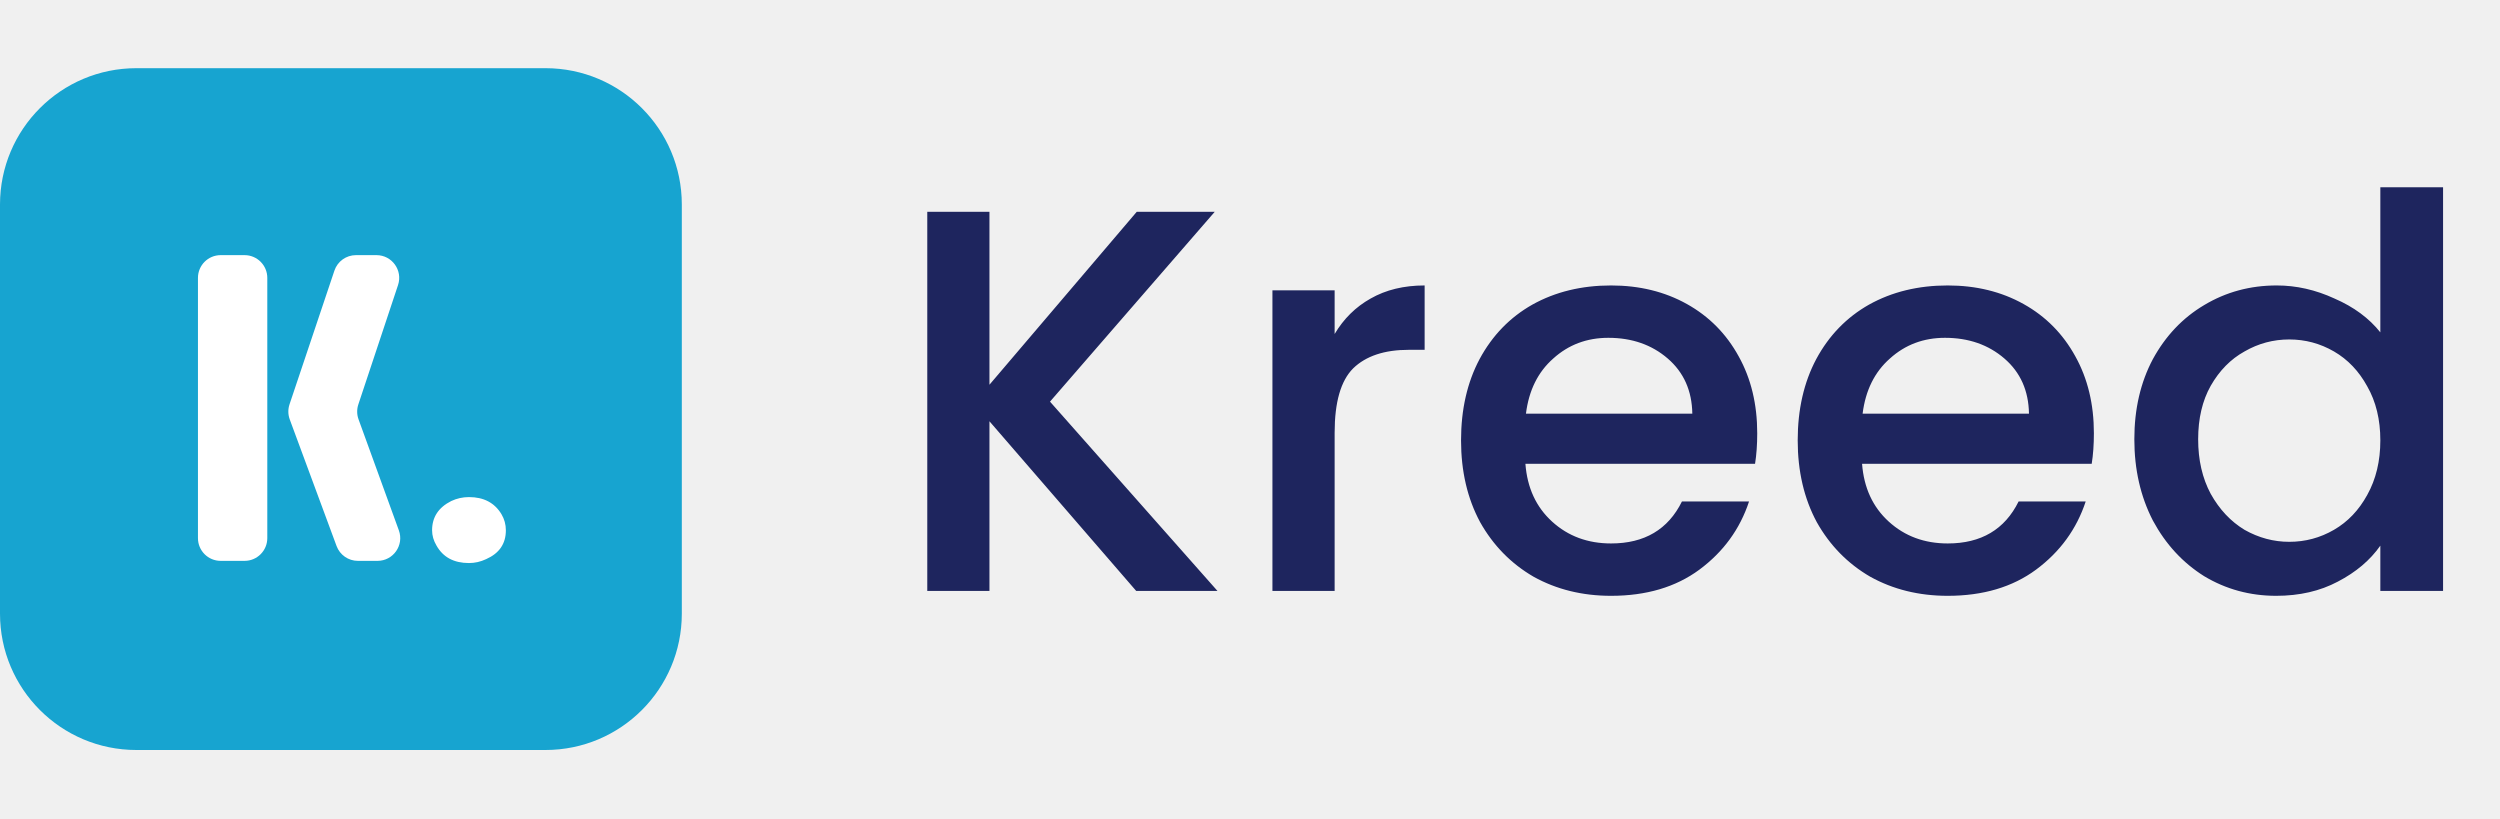
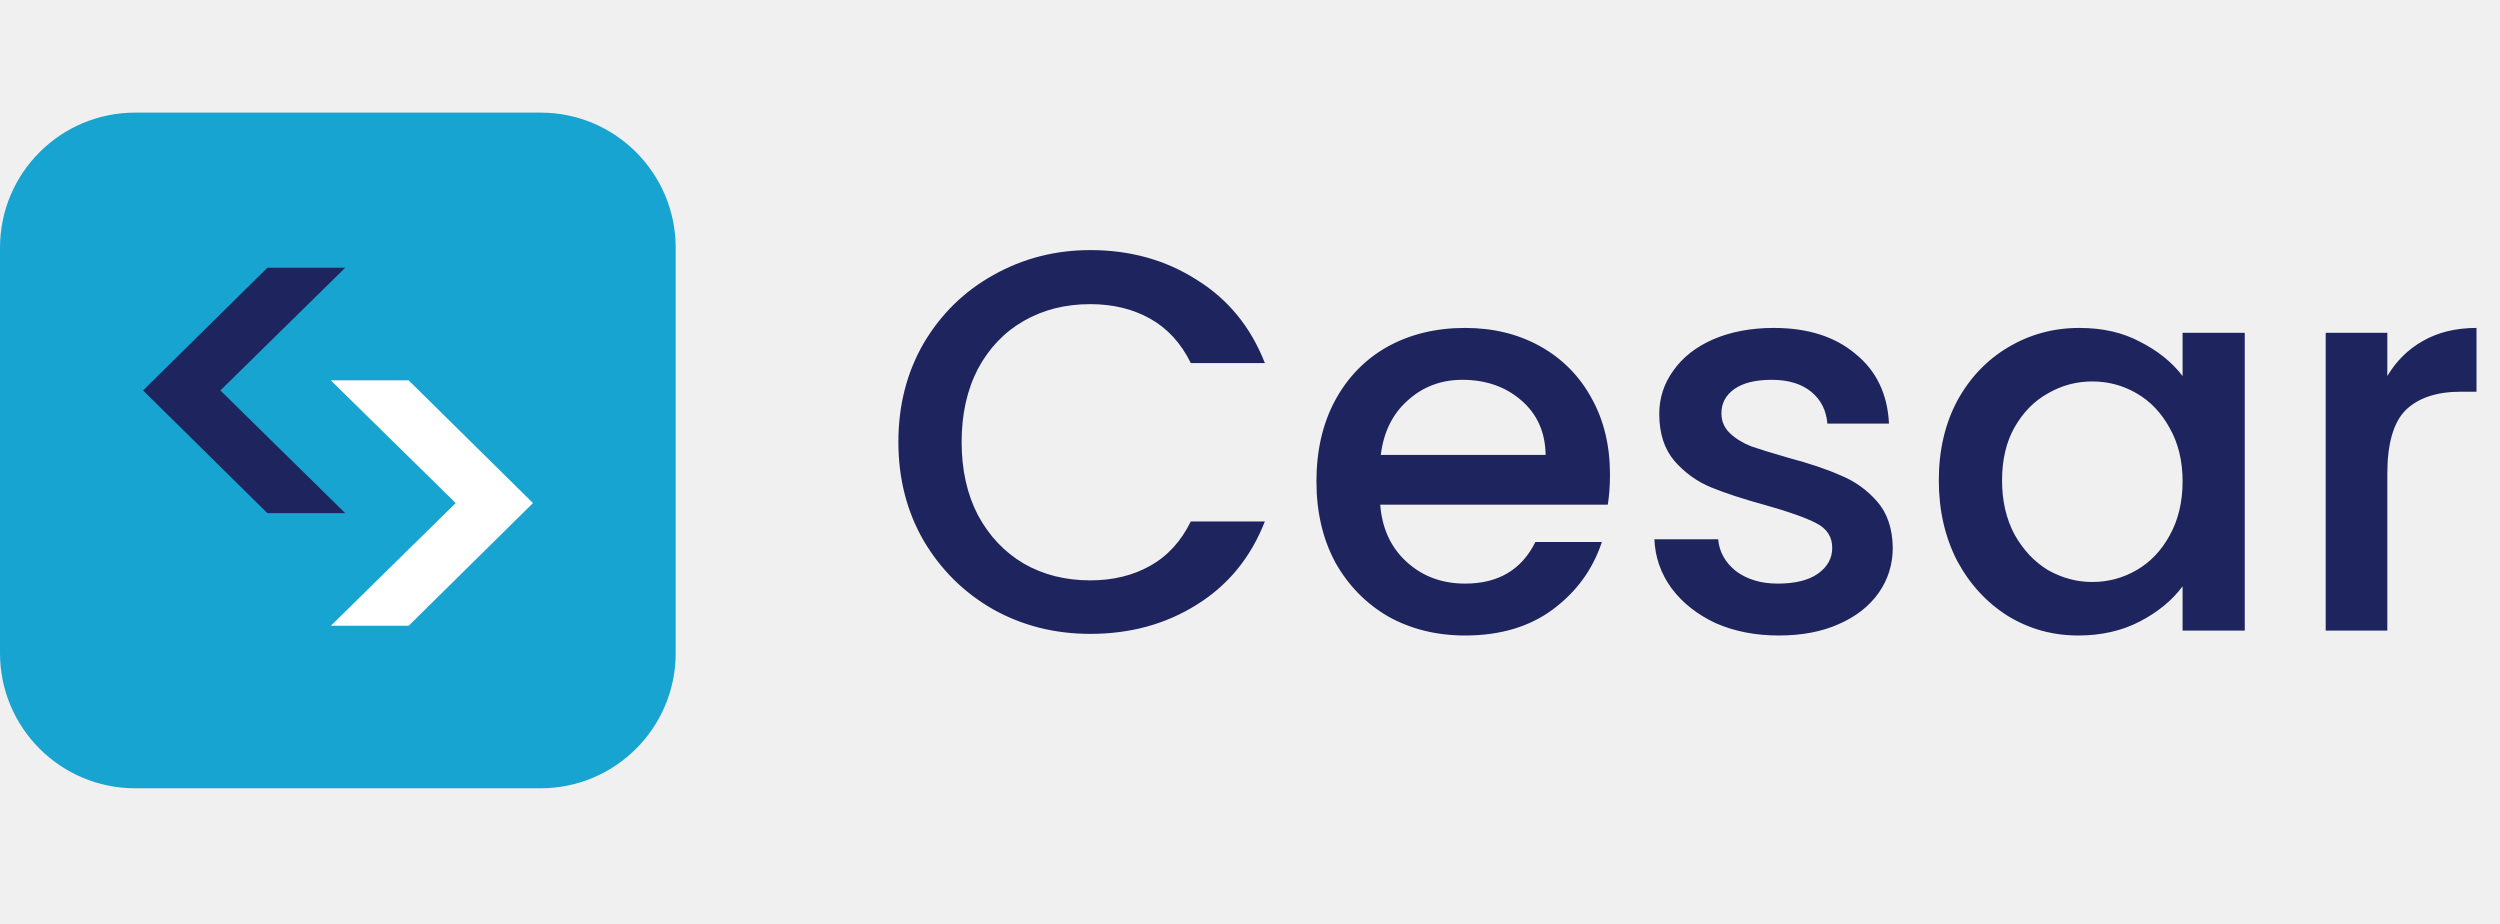
- <svg xmlns="http://www.w3.org/2000/svg" width="110" height="36" viewBox="0 0 110 36" fill="none">
-   <path d="M49.992 26L43.536 18.536V26H40.8V9.32H43.536V16.928L50.016 9.32H53.448L46.2 17.672L53.568 26H49.992ZM58.724 14.696C59.123 14.024 59.651 13.504 60.307 13.136C60.98 12.752 61.772 12.56 62.684 12.56V15.392H61.987C60.916 15.392 60.099 15.664 59.539 16.208C58.995 16.752 58.724 17.696 58.724 19.04V26H55.987V12.776H58.724V14.696ZM77.318 19.064C77.318 19.56 77.286 20.008 77.222 20.408H67.118C67.198 21.464 67.59 22.312 68.294 22.952C68.998 23.592 69.862 23.912 70.886 23.912C72.358 23.912 73.398 23.296 74.006 22.064H76.958C76.558 23.28 75.83 24.28 74.774 25.064C73.734 25.832 72.438 26.216 70.886 26.216C69.622 26.216 68.486 25.936 67.478 25.376C66.486 24.8 65.702 24 65.126 22.976C64.566 21.936 64.286 20.736 64.286 19.376C64.286 18.016 64.558 16.824 65.102 15.8C65.662 14.76 66.438 13.96 67.43 13.4C68.438 12.84 69.59 12.56 70.886 12.56C72.134 12.56 73.246 12.832 74.222 13.376C75.198 13.92 75.958 14.688 76.502 15.68C77.046 16.656 77.318 17.784 77.318 19.064ZM74.462 18.2C74.446 17.192 74.086 16.384 73.382 15.776C72.678 15.168 71.806 14.864 70.766 14.864C69.822 14.864 69.014 15.168 68.342 15.776C67.67 16.368 67.27 17.176 67.142 18.2H74.462ZM92.131 19.064C92.131 19.56 92.099 20.008 92.035 20.408H81.931C82.011 21.464 82.403 22.312 83.107 22.952C83.811 23.592 84.675 23.912 85.699 23.912C87.171 23.912 88.211 23.296 88.819 22.064H91.771C91.371 23.28 90.643 24.28 89.587 25.064C88.547 25.832 87.251 26.216 85.699 26.216C84.435 26.216 83.299 25.936 82.291 25.376C81.299 24.8 80.515 24 79.939 22.976C79.379 21.936 79.099 20.736 79.099 19.376C79.099 18.016 79.371 16.824 79.915 15.8C80.475 14.76 81.251 13.96 82.243 13.4C83.251 12.84 84.403 12.56 85.699 12.56C86.947 12.56 88.059 12.832 89.035 13.376C90.011 13.92 90.771 14.688 91.315 15.68C91.859 16.656 92.131 17.784 92.131 19.064ZM89.275 18.2C89.259 17.192 88.899 16.384 88.195 15.776C87.491 15.168 86.619 14.864 85.579 14.864C84.635 14.864 83.827 15.168 83.155 15.776C82.483 16.368 82.083 17.176 81.955 18.2H89.275ZM93.911 19.328C93.911 18 94.183 16.824 94.727 15.8C95.287 14.776 96.039 13.984 96.983 13.424C97.943 12.848 99.007 12.56 100.175 12.56C101.039 12.56 101.887 12.752 102.719 13.136C103.567 13.504 104.239 14 104.735 14.624V8.24H107.495V26H104.735V24.008C104.287 24.648 103.663 25.176 102.863 25.592C102.079 26.008 101.175 26.216 100.151 26.216C98.999 26.216 97.943 25.928 96.983 25.352C96.039 24.76 95.287 23.944 94.727 22.904C94.183 21.848 93.911 20.656 93.911 19.328ZM104.735 19.376C104.735 18.464 104.543 17.672 104.159 17C103.791 16.328 103.303 15.816 102.695 15.464C102.087 15.112 101.431 14.936 100.727 14.936C100.023 14.936 99.367 15.112 98.759 15.464C98.151 15.8 97.655 16.304 97.271 16.976C96.903 17.632 96.719 18.416 96.719 19.328C96.719 20.24 96.903 21.04 97.271 21.728C97.655 22.416 98.151 22.944 98.759 23.312C99.383 23.664 100.039 23.84 100.727 23.84C101.431 23.84 102.087 23.664 102.695 23.312C103.303 22.96 103.791 22.448 104.159 21.776C104.543 21.088 104.735 20.288 104.735 19.376Z" fill="#1E255E" />
-   <rect y="3" width="30" height="30" rx="6" fill="#17A4D0" />
-   <path d="M9.71 24.678C9.157 24.678 8.71 24.23 8.71 23.678V12.226C8.71 11.674 9.157 11.226 9.71 11.226H10.761C11.314 11.226 11.761 11.674 11.761 12.226V23.678C11.761 24.23 11.314 24.678 10.761 24.678H9.71ZM12.749 18.456C12.67 18.242 12.667 18.007 12.739 17.791L14.714 11.908C14.851 11.5 15.232 11.226 15.662 11.226H16.565C17.247 11.226 17.729 11.894 17.514 12.541L15.767 17.795C15.696 18.009 15.699 18.24 15.776 18.452L17.55 23.337C17.787 23.989 17.304 24.678 16.61 24.678H15.747C15.329 24.678 14.955 24.418 14.809 24.025L12.749 18.456Z" fill="white" />
-   <path d="M19.012 23.333C19.012 22.756 19.293 22.327 19.856 22.045C20.101 21.93 20.361 21.872 20.635 21.872C21.284 21.872 21.76 22.122 22.063 22.622C22.193 22.84 22.258 23.077 22.258 23.333C22.258 23.922 21.97 24.345 21.392 24.601C21.147 24.717 20.895 24.774 20.635 24.774C19.971 24.774 19.495 24.518 19.206 24.006C19.077 23.788 19.012 23.564 19.012 23.333Z" fill="white" />
+ <svg xmlns="http://www.w3.org/2000/svg" width="111" height="41" viewBox="0 0 111 41" fill="none">
+   <path d="M39.888 19.624C39.888 17.992 40.264 16.528 41.016 15.232C41.784 13.936 42.816 12.928 44.112 12.208C45.424 11.472 46.856 11.104 48.408 11.104C50.184 11.104 51.76 11.544 53.136 12.424C54.528 13.288 55.536 14.52 56.16 16.12H52.872C52.44 15.24 51.84 14.584 51.072 14.152C50.304 13.72 49.416 13.504 48.408 13.504C47.304 13.504 46.32 13.752 45.456 14.248C44.592 14.744 43.912 15.456 43.416 16.384C42.936 17.312 42.696 18.392 42.696 19.624C42.696 20.856 42.936 21.936 43.416 22.864C43.912 23.792 44.592 24.512 45.456 25.024C46.32 25.52 47.304 25.768 48.408 25.768C49.416 25.768 50.304 25.552 51.072 25.12C51.84 24.688 52.44 24.032 52.872 23.152H56.16C55.536 24.752 54.528 25.984 53.136 26.848C51.76 27.712 50.184 28.144 48.408 28.144C46.84 28.144 45.408 27.784 44.112 27.064C42.816 26.328 41.784 25.312 41.016 24.016C40.264 22.72 39.888 21.256 39.888 19.624ZM71.483 21.064C71.483 21.56 71.451 22.008 71.386 22.408H61.282C61.362 23.464 61.755 24.312 62.459 24.952C63.163 25.592 64.026 25.912 65.05 25.912C66.522 25.912 67.562 25.296 68.171 24.064H71.123C70.722 25.28 69.995 26.28 68.939 27.064C67.898 27.832 66.603 28.216 65.05 28.216C63.786 28.216 62.651 27.936 61.642 27.376C60.651 26.8 59.867 26 59.291 24.976C58.73 23.936 58.45 22.736 58.45 21.376C58.45 20.016 58.722 18.824 59.267 17.8C59.827 16.76 60.602 15.96 61.594 15.4C62.602 14.84 63.755 14.56 65.05 14.56C66.299 14.56 67.41 14.832 68.386 15.376C69.362 15.92 70.123 16.688 70.666 17.68C71.21 18.656 71.483 19.784 71.483 21.064ZM68.626 20.2C68.611 19.192 68.251 18.384 67.546 17.776C66.843 17.168 65.971 16.864 64.93 16.864C63.986 16.864 63.178 17.168 62.507 17.776C61.834 18.368 61.434 19.176 61.306 20.2H68.626ZM78.975 28.216C77.935 28.216 76.999 28.032 76.167 27.664C75.351 27.28 74.703 26.768 74.223 26.128C73.743 25.472 73.487 24.744 73.455 23.944H76.287C76.335 24.504 76.599 24.976 77.079 25.36C77.575 25.728 78.191 25.912 78.927 25.912C79.695 25.912 80.287 25.768 80.703 25.48C81.135 25.176 81.351 24.792 81.351 24.328C81.351 23.832 81.111 23.464 80.631 23.224C80.167 22.984 79.423 22.72 78.399 22.432C77.407 22.16 76.599 21.896 75.975 21.64C75.351 21.384 74.807 20.992 74.343 20.464C73.895 19.936 73.671 19.24 73.671 18.376C73.671 17.672 73.879 17.032 74.295 16.456C74.711 15.864 75.303 15.4 76.071 15.064C76.855 14.728 77.751 14.56 78.759 14.56C80.263 14.56 81.471 14.944 82.383 15.712C83.311 16.464 83.807 17.496 83.871 18.808H81.135C81.087 18.216 80.847 17.744 80.415 17.392C79.983 17.04 79.399 16.864 78.663 16.864C77.943 16.864 77.391 17 77.007 17.272C76.623 17.544 76.431 17.904 76.431 18.352C76.431 18.704 76.559 19 76.815 19.24C77.071 19.48 77.383 19.672 77.751 19.816C78.119 19.944 78.663 20.112 79.383 20.32C80.343 20.576 81.127 20.84 81.735 21.112C82.359 21.368 82.895 21.752 83.343 22.264C83.791 22.776 84.023 23.456 84.039 24.304C84.039 25.056 83.831 25.728 83.415 26.32C82.999 26.912 82.407 27.376 81.639 27.712C80.887 28.048 79.999 28.216 78.975 28.216ZM86.083 21.328C86.083 20 86.355 18.824 86.899 17.8C87.459 16.776 88.211 15.984 89.155 15.424C90.115 14.848 91.171 14.56 92.323 14.56C93.363 14.56 94.267 14.768 95.035 15.184C95.819 15.584 96.443 16.088 96.907 16.696V14.776H99.667V28H96.907V26.032C96.443 26.656 95.811 27.176 95.011 27.592C94.211 28.008 93.299 28.216 92.275 28.216C91.139 28.216 90.099 27.928 89.155 27.352C88.211 26.76 87.459 25.944 86.899 24.904C86.355 23.848 86.083 22.656 86.083 21.328ZM96.907 21.376C96.907 20.464 96.715 19.672 96.331 19C95.963 18.328 95.475 17.816 94.867 17.464C94.259 17.112 93.603 16.936 92.899 16.936C92.195 16.936 91.539 17.112 90.931 17.464C90.323 17.8 89.827 18.304 89.443 18.976C89.075 19.632 88.891 20.416 88.891 21.328C88.891 22.24 89.075 23.04 89.443 23.728C89.827 24.416 90.323 24.944 90.931 25.312C91.555 25.664 92.211 25.84 92.899 25.84C93.603 25.84 94.259 25.664 94.867 25.312C95.475 24.96 95.963 24.448 96.331 23.776C96.715 23.088 96.907 22.288 96.907 21.376ZM105.997 16.696C106.397 16.024 106.925 15.504 107.581 15.136C108.253 14.752 109.045 14.56 109.957 14.56V17.392H109.261C108.189 17.392 107.373 17.664 106.813 18.208C106.269 18.752 105.997 19.696 105.997 21.04V28H103.261V14.776H105.997V16.696Z" fill="#1E255E" />
+   <rect y="5" width="30" height="30" rx="6" fill="#17A4D0" />
+   <path d="M11.872 22.784L6.352 17.336L11.872 11.888H15.328L9.784 17.336L15.328 22.784H11.872Z" fill="#1E255E" />
+   <path d="M14.688 16.888H18.144L23.664 22.336L18.144 27.784H14.688L20.232 22.336L14.688 16.888Z" fill="white" />
</svg>
